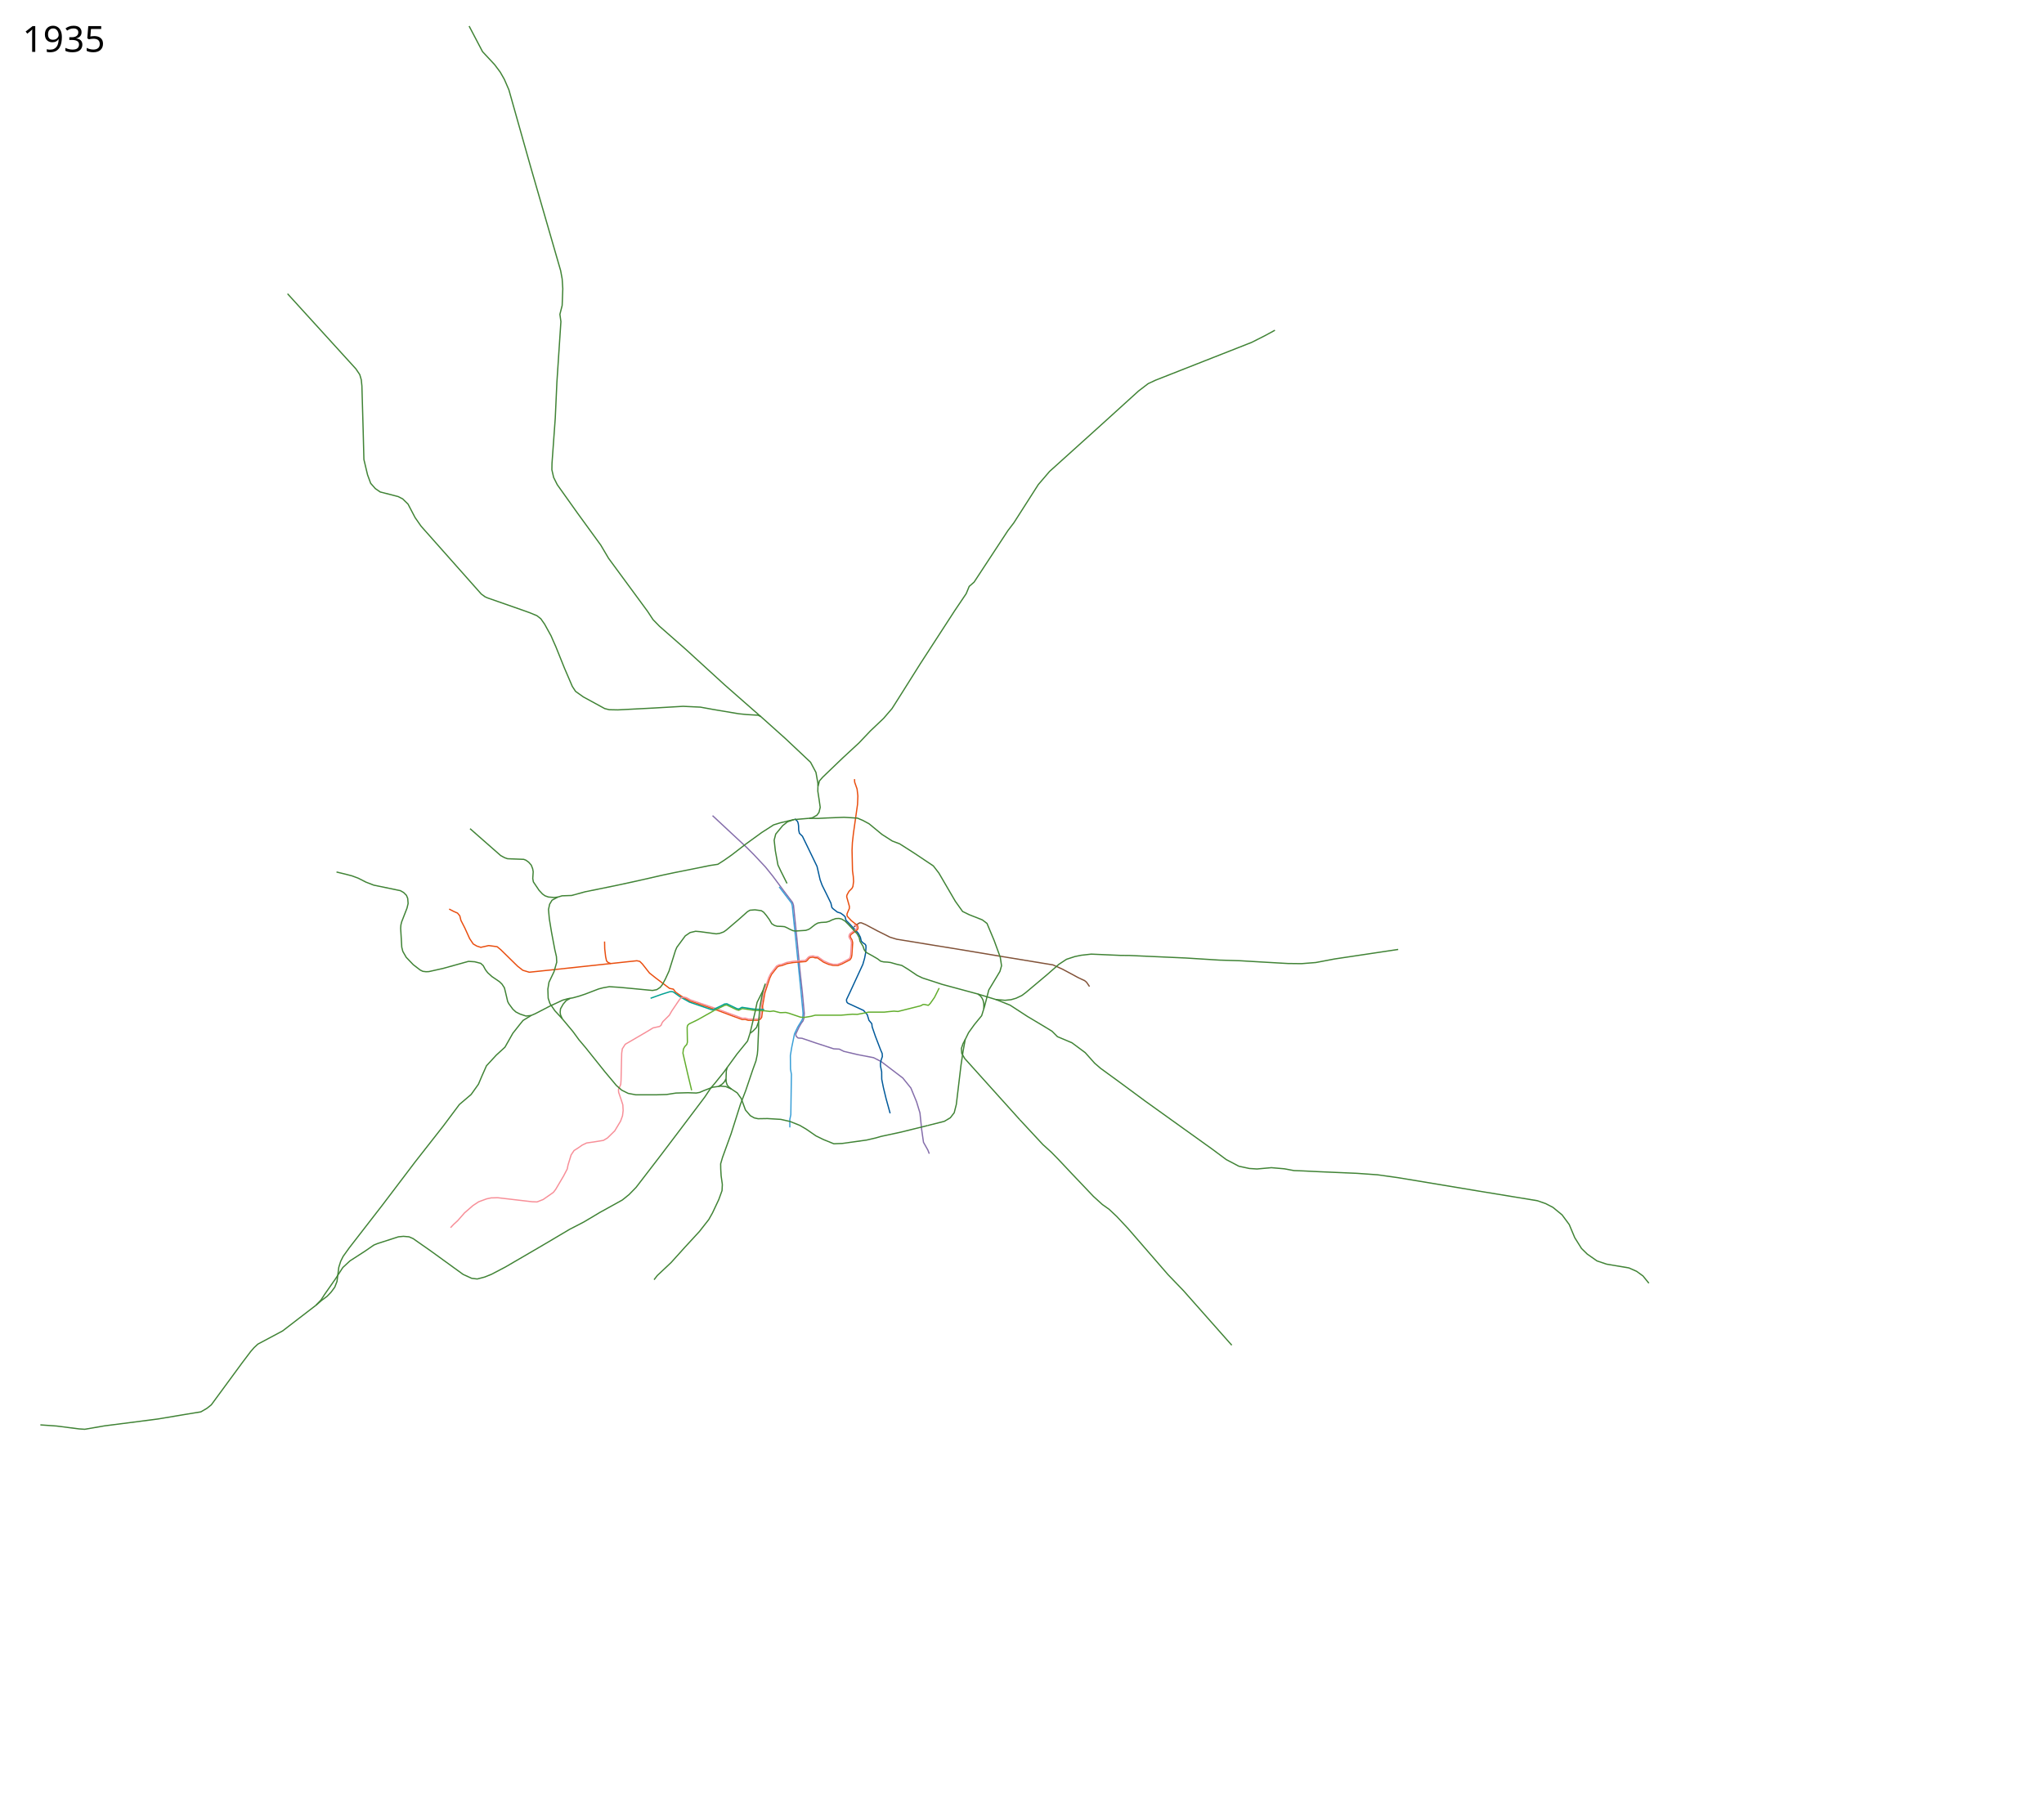
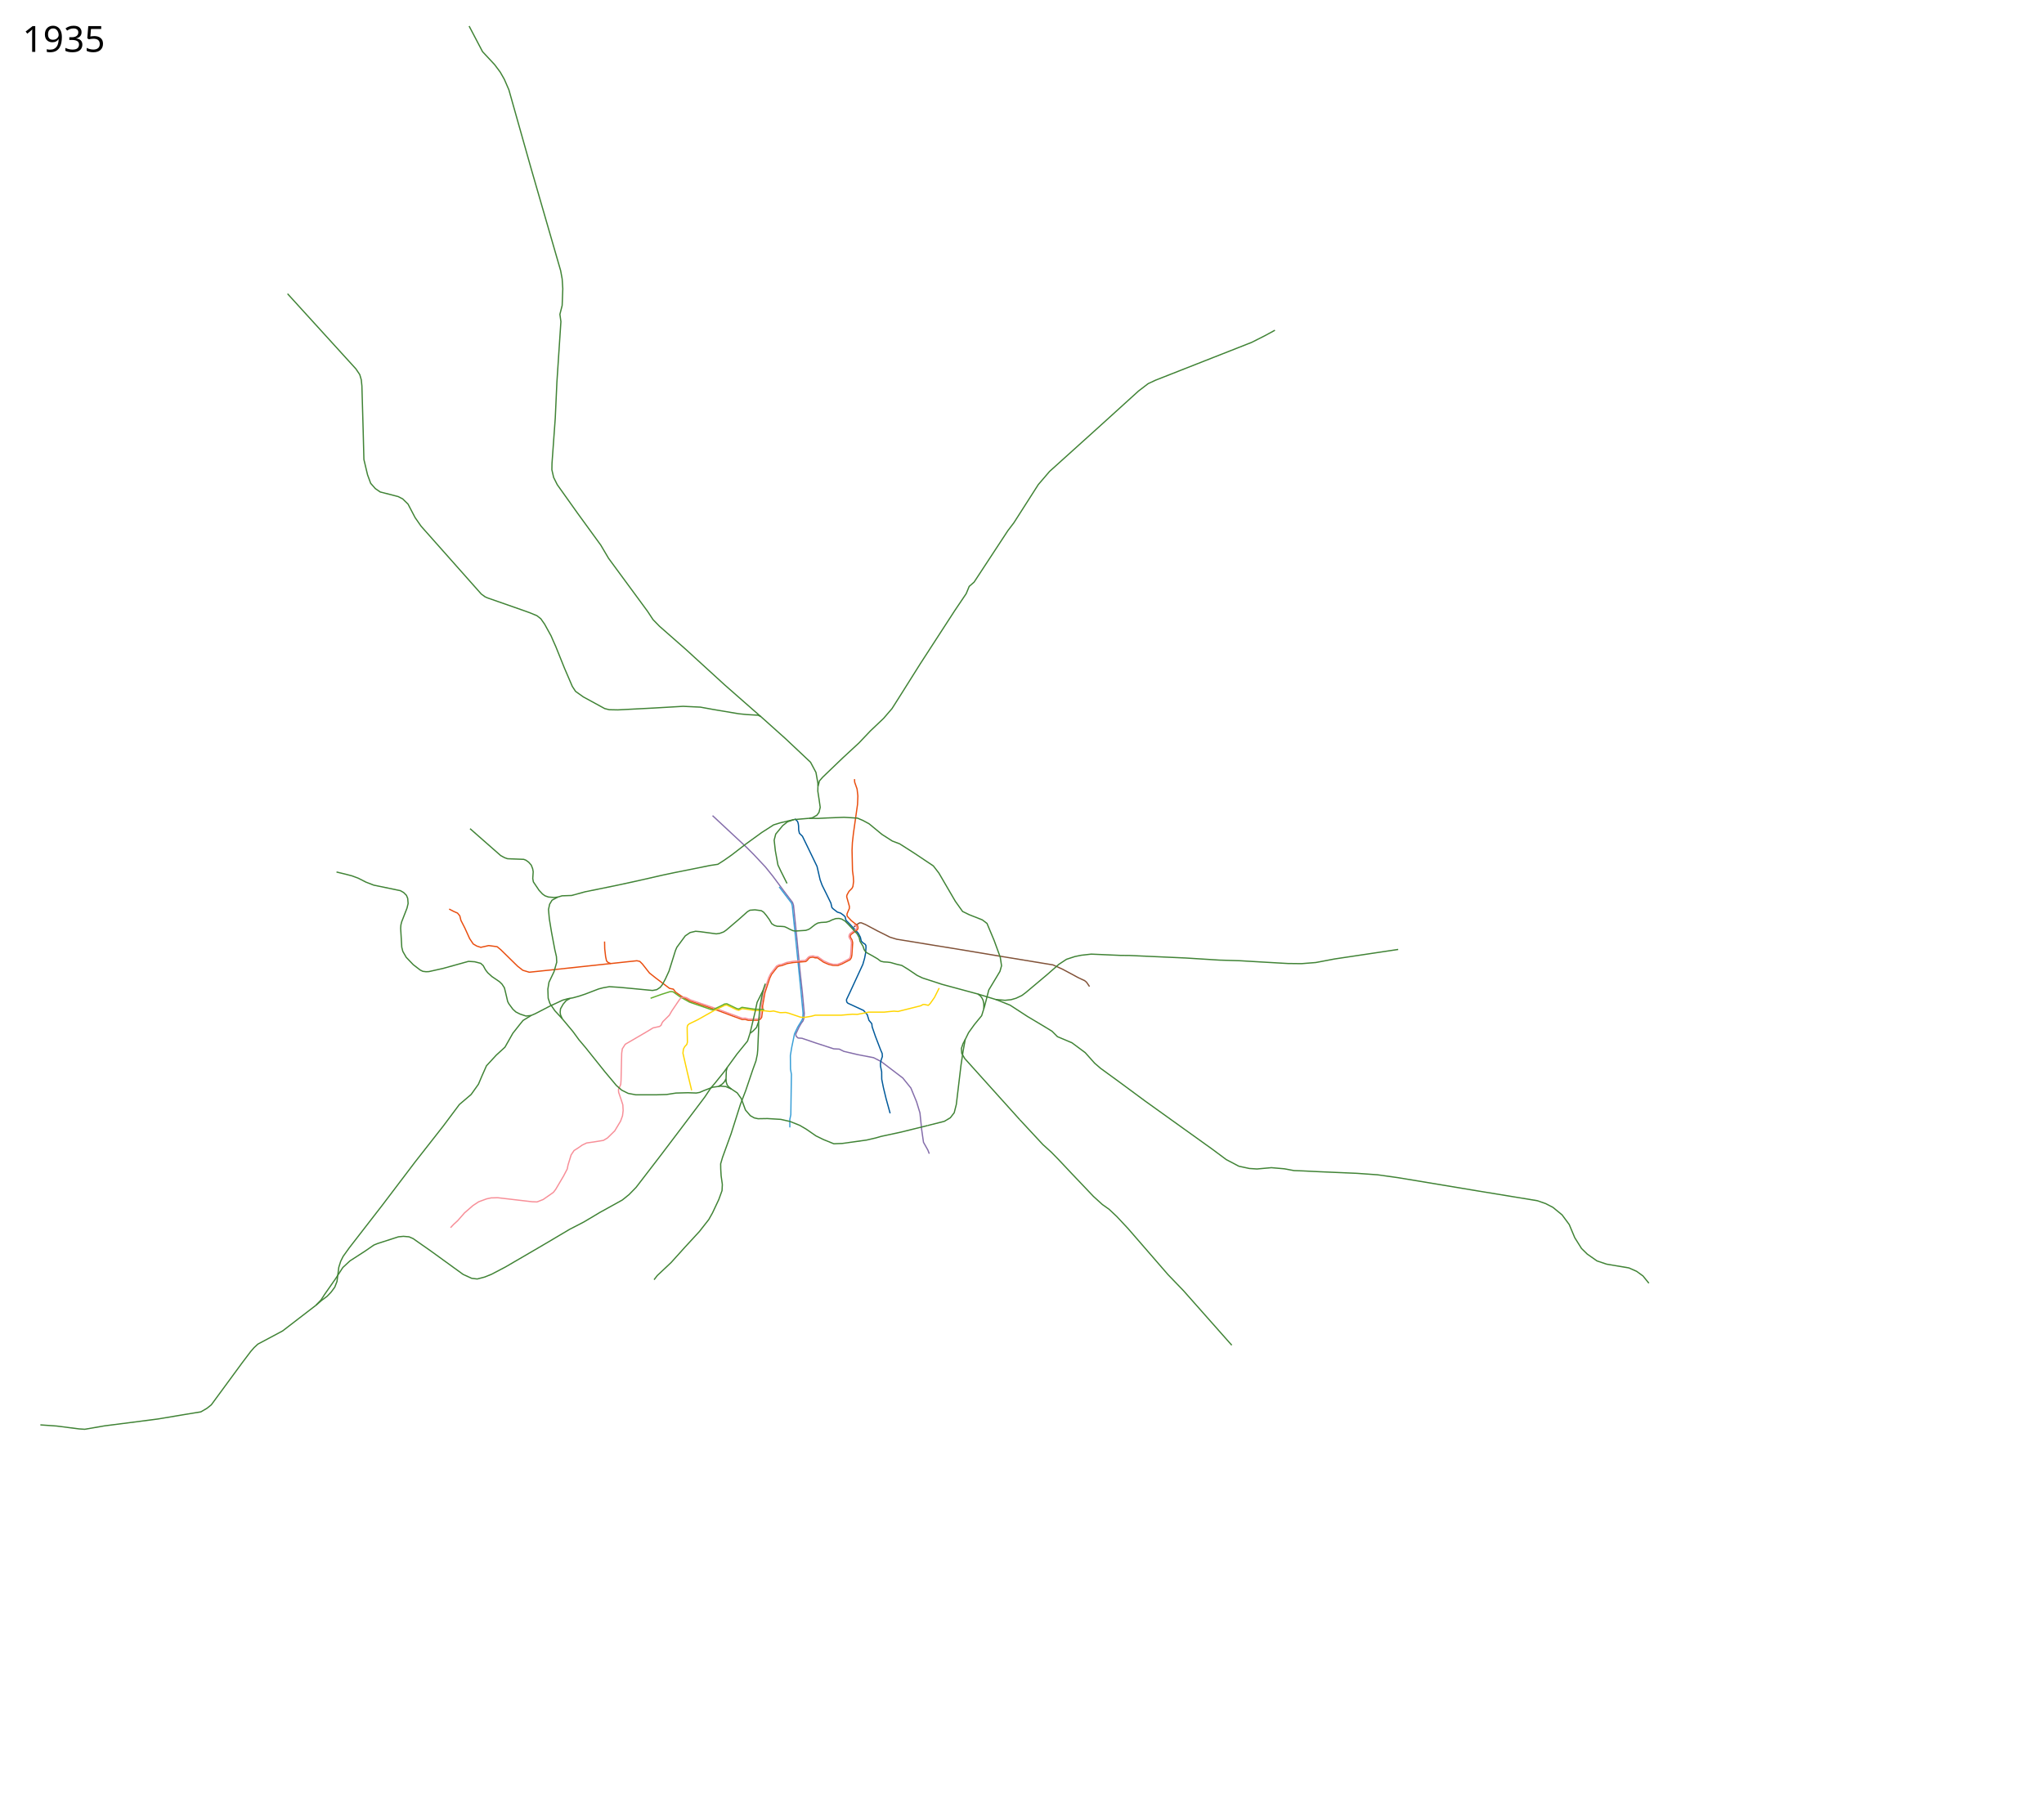
<svg xmlns="http://www.w3.org/2000/svg" width="8150" height="7250" viewBox="-1310, -2510, 8150, 7250">
  <path style="fill:none;stroke:#815238;stroke-width:5;stroke-linecap:butt;stroke-linejoin:round;stroke-miterlimit:4;stroke-dasharray:none;stroke-opacity:1" d="m3034.132 1424.379-1.528-2.387-10.315-14.932-7.219-6.049-25.307-11.874-63.706-34.215-37.767-16.95-48.838-7.98-160.804-26.422-194.513-32.342-70.607-11.389-148.049-24.143-26.876-8.2-50.653-25.356-47.087-25.056-16.29-6.778-6.26-.025-5.659 2.72-5.798 4.51-12.18 9.769" />
  <path style="fill:none;stroke:#846daa;stroke-width:5;stroke-linecap:butt;stroke-linejoin:round;stroke-miterlimit:4;stroke-dasharray:none;stroke-opacity:1" d="m1531.116 742.747 22.353 20.85 114.027 106.297 27.057 27.057 47.673 50.894 28.99 36.076 43.163 57.98 35.73 47.117 3.78 11.44 13.96 135.998 11.596 122.402 9.663 88.903 7.845 83.942-1.794 20.083-3.25 9.458-7.1 9.518-8.263 14.218-13.888 29.348 1.97 8.34 7.279 6.856 15.89 1.181 52.85 18.054 73.495 23.973 22.339 1.187 18.33 8.999 56.034 13.172 62.366 11.937 30.278 15.461 86.326 65.711 32.21 39.942 22.549 54.759 13.528 44.451 7.087 68.288 7.086 48.96 17.394 30.923 5.59 14.536" />
  <path style="fill:none;stroke:#00599a;stroke-width:5;stroke-linecap:butt;stroke-linejoin:round;stroke-miterlimit:4;stroke-dasharray:none;stroke-opacity:1" d="m1858.541 755.88 3.672 2.12 7.703 7.701 2.897 8.5 1.307 9.766.5 16.525 2.893 12.71 11.99 11.746 21.51 44.302 36.72 76.018 12.24 53.148 8.053 21.904 17.716 35.754 17.32 35.594 3.987 17.765 5.411 5.392 16.489 12.738 12.647 3.82 10.823 7.796 7.27 6.706 3.407 14.313 12.877 12.725 8.51 8.971 7.693 8.195 19.87 21.64 8.51 15.977 3.404 14.952 5.086 5.825 11.033 7.844 2.518 4.598.335 8.065-1.61 22.225-3.866 19.971-7.086 24.803-51.749 112.17-13.292 27.928.01 5.523 1.547 5.227 3.948 4.06 62.565 28.88 14.624 16.782 6.819 22.584 11.22 13.339 1.506 12.819 12.734 37.044 21.013 54.795 6.197 14.126.724 12.169-5.159 14.841-2.547 12.177.387 11.718 4.51 22.225.322 29.635 6.764 33.821 10.63 43.807 16.09 58.327" />
  <path d="m1796.902 1026.903 48.953 64.249 3.195 10.887 3.077 31.035 10.796 104.014 21.357 211.933 7.742 82.599-1.502 19.297-2.638 7.252-14.896 23.901-3.888 7.244-8.122 17.006-2.951 6.537-11.435 55.228-5.154 31.567.523 53.832 3.635 20.926-2.399 161.164-4.1 19.326.293 31.32" style="fill:none;stroke:#3a9fd7;stroke-width:5;stroke-linecap:butt;stroke-linejoin:round;stroke-miterlimit:4;stroke-dasharray:none;stroke-opacity:1" />
  <path d="m480.839 1115.342 17.394 9.02 16.105 7.086 9.02 10.952 4.509 18.038 15.461 30.278 19.327 42.519 14.173 21.26 14.173 8.374 16.105 5.154 31.567-7.086 33.5 4.509 14.817 12.24 66.999 65.71 20.615 16.106 25.768 7.73 86.326-9.018 342.726-36.72 11.596 2.576 10.308 10.308 28.346 36.076 25.124 19.97 54.759 41.231 15.461 3.221 8.731 11.885 21.76 15.139 13.96 8.408 21.905 11.919 108.551 36.72 57.658 21.582 42.013 15.407 11.844-.456 12.3 3.644 40.542-.455 7.744-4.556 5.011-7.288 4.1-30.52-.455-14.578 9.11-51.93 19.133-58.31 7.288-15.487 23.232-29.61 6.833-3.644 11.844-2.278 10.26-3.877 10.24-3.867 24.598-4.1 49.653-4.1 5.922-5.01 6.378-7.744 5.01-3.19 11.389-1.366 8.655 2.733h9.11l24.6 17.31 20.043 8.656 17.31 4.1 19.588.455 17.31-6.833 31.432-16.4 5.011-8.199 2.019-10.053 3.25-49.502-2.86-11.504-5.653-9.19-1.2-3.938.798-4.666 2.367-3.792 24.35-17.957 3.027-4.731.172-5.387-1.577-7.066-24.782-19.596-14.101-14.996-3.035-4.722-.042-7.56 4.512-10.742 4.62-10.2.326-8.572-10.868-38.625 1.2-7.105 7.91-14.305 11.845-11.844 3.929-7.76 2.607-19.984-1.162-19.449-3.096-23.415-1.823-81.54 1.367-30.521 4.1-36.443 16.399-116.161 1.367-33.254-3.19-27.788-9.565-27.332-.74-12.211" style="fill:none;stroke:#e94e0f;stroke-width:5;stroke-linecap:butt;stroke-linejoin:round;stroke-miterlimit:4;stroke-dasharray:none;stroke-opacity:1" />
-   <path style="fill:none;stroke:#62ad2d;stroke-width:5;stroke-linecap:butt;stroke-linejoin:round;stroke-miterlimit:4;stroke-dasharray:none;stroke-opacity:1" d="m1537.174 1520.027-66.166 37.252-32.722 15.796-6.46 5.813-1.953 7.954 1.035 59.446-2.476 8.969-8.317 8.963-5.154 9.663-1.933 16.106 18.039 78.595 16.672 69.609" />
+   <path style="fill:none;stroke:#ffd500;stroke-width:5;stroke-linecap:butt;stroke-linejoin:round;stroke-miterlimit:4;stroke-dasharray:none;stroke-opacity:1" d="m1537.174 1520.027-66.166 37.252-32.722 15.796-6.46 5.813-1.953 7.954 1.035 59.446-2.476 8.969-8.317 8.963-5.154 9.663-1.933 16.106 18.039 78.595 16.672 69.609" />
  <path style="fill:none;stroke:#f78f98;stroke-width:5;stroke-linecap:butt;stroke-linejoin:round;stroke-miterlimit:4;stroke-dasharray:none;stroke-opacity:1" d="m2095.142 1176.354 10.027 7.887.94 4.67.097 2.833-2.48 3.637-24.668 18.2-3.029 5.469-.913 6.32 1.52 4.922 6.156 9.297 2.196 9.896-3.12 48.735-1.77 9.112-3.773 6.024-29.304 15.783-17.809 6.818-17.491-.22-16.599-4.508-20.11-8.804-24.332-17.24-9.567-.095-9.4-2.94-13.006 1.88-6.092 3.698-6.735 7.859-4.99 4.318-48.276 3.798-26.485 4.736-19.473 7.62-11.236 1.766-9.37 5.084-23.25 30.204-7.595 15.281-20.23 60.09-9.057 52.99.73 14.516-3.458 28.557-4.61 6.624-6.293 3.094-37.65-.028-13.027-3.86-11.272.538-106.8-39.298-99.126-33.472" />
-   <path style="fill:none;stroke:#62ad2d;stroke-width:5;stroke-linejoin:round;stroke-miterlimit:4;stroke-dasharray:none;stroke-opacity:1" d="m1537.174 1520.027 11.996-5.65 31.034-15.4 7.408-.967 39.298 18.682 8.697 2.255 13.85-6.764 15.462 2.255 31.889 4.831 43.163 1.933 20.293 2.577 14.173-1.933 25.124 6.442h10.308l12.884-.644 12.885 3.221 45.74 15.462 14.817 1.288 27.701-4.51 16.75-4.51h103.075l45.096-3.864 19.327.644 20.615-3.866 24.48-5.153h63.134l17.394-1.933 20.615-1.933 16.106 1.29 48.96-12.24 41.23-10.309 9.664-5.154h7.086l14.173 3.221 7.73-7.73 16.75-23.837 18.683-37.364" />
-   <path style="fill:none;stroke:#00a092;stroke-width:5;stroke-linecap:butt;stroke-linejoin:round;stroke-miterlimit:4;stroke-dasharray:none;stroke-opacity:1" d="m1737.248 1516.237-39.843-1.81-49.04-7.27-12.275 6.792-7.865-1.608-40.162-19.366-9.594 1.192-9.37 5.18-6.116 2.937-19.445 9.332-8.264 4.071-5.863 1.683-89.927-30.776-37.243-20.854-21.754-15.598-6.67-4.605-5.888-.99-7.006.446-33.258 10.497-43.652 15.688" />
+   <path style="fill:none;stroke:#ffd500;stroke-width:5;stroke-linejoin:round;stroke-miterlimit:4;stroke-dasharray:none;stroke-opacity:1" d="m1537.174 1520.027 11.996-5.65 31.034-15.4 7.408-.967 39.298 18.682 8.697 2.255 13.85-6.764 15.462 2.255 31.889 4.831 43.163 1.933 20.293 2.577 14.173-1.933 25.124 6.442h10.308l12.884-.644 12.885 3.221 45.74 15.462 14.817 1.288 27.701-4.51 16.75-4.51h103.075l45.096-3.864 19.327.644 20.615-3.866 24.48-5.153h63.134l17.394-1.933 20.615-1.933 16.106 1.29 48.96-12.24 41.23-10.309 9.664-5.154h7.086l14.173 3.221 7.73-7.73 16.75-23.837 18.683-37.364" />
+   <path style="fill:none;stroke:#62ad2d;stroke-width:5;stroke-linecap:butt;stroke-linejoin:round;stroke-miterlimit:4;stroke-dasharray:none;stroke-opacity:1" d="m1737.248 1516.237-39.843-1.81-49.04-7.27-12.275 6.792-7.865-1.608-40.162-19.366-9.594 1.192-9.37 5.18-6.116 2.937-19.445 9.332-8.264 4.071-5.863 1.683-89.927-30.776-37.243-20.854-21.754-15.598-6.67-4.605-5.888-.99-7.006.446-33.258 10.497-43.652 15.688" />
  <path style="fill:none;stroke:#f78f98;stroke-width:5;stroke-linecap:butt;stroke-linejoin:round;stroke-miterlimit:4;stroke-dasharray:none;stroke-opacity:1" d="m1444.412 1478.145-17.235-9.157-10.589-2.545-10.773 3.199-5.671 5.499-31.594 46.64-9.689 16.874-25.549 25.418-4.313 6.854-2.506 7.223-6.283 5.3-26.306 5.83-29.047 17.604-81.816 47.673-11.596 18.038-2.577 17.394-2.577 108.23-1.288 16.749-9.02 19.971.645 10.952 10.952 32.21 5.798 18.04 1.288 22.547-2.577 21.26-7.73 21.258-23.192 38.654-28.99 28.346-16.106 9.663-35.432 5.798-31.567 4.51-17.394 8.374-16.75 11.596-16.105 10.308-11.596 17.394-12.24 39.942-3.222 16.105-14.817 28.346-31.567 53.47-9.019 11.596-40.586 28.346-24.48 9.664-18.683-.645-137.863-16.105-26.413.644-18.038 3.865-31.567 11.596-22.548 14.817-34.144 29.635-27.057 30.922-16.26 14.917-12.24 13.006" />
  <path d="m1723.624 347.924-143.16-125.638L1424.27 79.56l-104.427-91.77-26.122-26.83-21.84-33.146L1116.5-283.5l-31-52.5-92-126.5L912-577l-14.5-29-7-30.5.5-26 13-180 6.5-143 16-242-4-29 9-35.5 2.5-66.5-2.5-39-6-33-119-411.5-87.5-310-18-41.5-16.5-29-22.5-30-48-51.5-53.5-102M2755.588 1954.764 2537.02 1711.87l-12.342-21.156-1.367-19.588 6.833-19.588 8.341-15.664M2589.182 1454.21l10.459 8.137 5.425 7.151 4.54 8.903 3.04 13.604.13 20.877M1680.381 1611.394l-9.663 30.278-41.874 51.538-53.47 73.441-37.366 46.384-13.528 15.462-24.48 36.72-86.97 115.316-88.26 116.604-98.565 128.2-28.346 28.99-26.413 21.26-89.547 49.605-63.778 38.009-57.336 29.634-85.681 50.894-60.557 35.432-109.518 63.778-55.403 28.99-27.057 10.952-29.634 7.73-21.904-2.576-34.144-15.462-128.844-93.412-70.865-49.605-16.105-7.087-22.548-1.932-19.97 1.932-83.75 27.058-14.173 5.798-35.432 24.48-59.913 38.653-28.345 26.414-28.346 43.807-44.451 63.778-14.173 21.903-19.86 20.843M807.46 1539.885l-20.152 2.145-24.19-8.09-16.35-8.354-11.681-10.626-15.772-21.355-4.924-9.113-8.679-36.914-4.506-18.11-9.645-14.784-9.987-9.642-30.08-20.506-16.926-15.415-8.816-11.51-9.05-16.656-9.997-9.175-23.89-6.226-24.803-1.568-101.038 28.042-56.883 12.726-11.284.465-12.789-1.497-10.532-5.225-27.715-21.304-28.075-29.363-13.56-23.684-4.172-16.727-4.432-75.259 1.004-13.408 2.799-11.805 21.56-55.52 4.393-18.351-1.681-20.465-5.212-12.26-10.835-10.883-13.04-7.455-106.21-22.015-30.923-11.918-31.244-15.945-24.803-9.18-25.93-6.764-35.661-8.606M564.271 794.794l121.976 107.127 15.556 8.485 12.021 4.243 64.347 2.475 8.485 3.182 11.314 8.131 10.253 11.668 5.657 14.495L816 966.621l-1.768 26.87 2.475 13.435 22.628 33.588 13.788 14.849 9.9 7.071 13.788 4.95 22.628 1.768 14.317-1.482" style="fill:none;stroke:#408335;stroke-width:5;stroke-linecap:butt;stroke-linejoin:round;stroke-miterlimit:4;stroke-opacity:1;stroke-dasharray:none" />
  <path d="m2389.025 1978.6 66.355-16.749 23.836-14.173 15.462-19.97 8.375-32.856 18.682-156.546 8.375-56.047 8.375-46.384 13.528-27.702 23.192-32.211 28.99-35.432 11.596-37.365 16.75-65.067 44.452-74.085 6.442-22.548-5.154-34.144-24.48-66.999-28.346-67.643-18.683-14.173-52.182-20.615-26.413-12.885-28.99-40.586-65.71-112.738-21.904-28.346-76.018-50.894-58.624-37.365-28.99-10.951-41.23-26.414-51.538-42.518-25.125-13.529-21.26-9.019-53.47-3.221-66.355 2.577-38.009 1.933-33.49-.583M1589.665 1747.024 1586 1760.5l-1 31 .5 13.5 4 12 5.975 7.306 10.821 8.7M1585 1791.5l-5.5 11-6.5 7.5-5.5 5-12.87 7.754M1680.381 1611.394l12.24-9.663 13.916-14.337 8.388-23.779 3.293-38.022 2.417-25.099 11.423-59.758 9.546-27.93M1570.219 2213.742l-1.288 24.48-12.885 35.432-25.124 53.47-14.817 26.414-37.365 47.673-59.913 65.066L1366 2524.9l-55.403 52.182-12.655 16.451" style="fill:none;stroke:#408335;stroke-width:5;stroke-linecap:butt;stroke-linejoin:round;stroke-miterlimit:4;stroke-opacity:1;stroke-dasharray:none" />
  <path d="m1100.582 1244.832.644 29.634 3.625 31.182 3.71 16.814 6.37 6.072 10.542 4.227" style="fill:none;stroke:#e94e0f;stroke-width:5;stroke-linecap:butt;stroke-linejoin:round;stroke-miterlimit:4;stroke-dasharray:none;stroke-opacity:1" />
  <text x="-1220.547" y="4637.961" xml:space="preserve" style="font-size:144px;font-style:normal;font-weight:400;fill:#000;fill-opacity:1;stroke:none;font-family:Sans;-inkscape-font-specification:Sans" />
  <text x="-1220.547" y="-2303.039" xml:space="preserve" style="font-size:144px;font-style:normal;font-weight:400;fill:#000;fill-opacity:1;stroke:none;font-family:Sans;-inkscape-font-specification:Sans">
    <tspan x="-1220.547" y="-2303.039">1935</tspan>
  </text>
  <path d="M963.683 1471.276 947.5 1480.5l-12 14L925 1513l-1.5 14 1.5 10.5 6.795 15.27" style="fill:none;stroke:#408335;stroke-width:5;stroke-linecap:butt;stroke-linejoin:round;stroke-miterlimit:4;stroke-opacity:1;stroke-dasharray:none" />
  <path d="m1951.233 628.615-.113-15.027-7.7-43.226-21.55-40.523-99.815-94.01-98.578-88.28-10.884-5.273-45.096-2.577-32.21-3.22-103.076-17.395-49.605-9.02-68.932-3.22-55.403 3.22-67 3.866-137.219 7.087-34.788-.644-18.038-4.51-85.037-46.384-31.245-22.226-12.884-19.648-31.567-73.442-34.466-85.681-9.664-21.582-9.019-20.937-25.769-46.706-15.139-21.582-15.461-12.24L802.95-66.16l-18.682-6.764L634-125.5l-10-4.5-15-11-240-270.5-24-34.5-28-53.5-21.5-21-17.5-9-28.5-7.5-43.5-11-19.5-13.5-18.5-21-12.5-34-14.5-61-3-117.5-5-176-2.5-24.5-6-20.5-15.5-23-272.5-299.5M1951.233 628.615l6.058-24.313 13.279-15.106 78.845-75.768 65.21-60.307 46.096-48.423 52.72-50.143 33.25-38.653 36.077-56.942 76.268-121.258 137.508-212.093 45.956-68.11 12-29 19.5-17 134.5-205 24-31.5 97.5-152.5 45-52.5 188-169.5 166.5-151L3268-980l30-14 382.5-150.5 53.5-27 39.5-21.5M2755.588 1954.765l92.768 99.854 34.143 30.923 29.635 30.278 50.893 54.115 86.97 91.48 35.432 32.21 26.413 18.683 30.923 28.99 45.74 48.96 158.797 183.083 61.288 63.675 181.91 205.487 10.918 12.132M2660.832 1476.132l56.747 22.523 68.287 44.452 75.374 45.095 23.192 14.173 21.904 21.904 57.98 24.48 52.826 39.297 37.365 41.875 23.836 20.615 76.018 55.403 101.143 74.73 152.681 109.518 115.96 83.104 55.403 41.23 50.25 26.414 41.874 9.019 30.278 1.932 57.336-5.153 52.182 4.51 38.01 7.086 36.076 1.288 65.71 3.221 149.46 6.442 81.816 5.798 82.46 11.596 317.5 52.816 237.5 39 33 11.5 29 15 36.5 30 28.5 38.5 22 52.5 27 43 23 22.5 38.5 27 38.5 13 89 15 30.5 13.5 25.5 18.5 23.5 29" style="fill:none;stroke:#408335;stroke-width:5;stroke-linecap:butt;stroke-linejoin:round;stroke-miterlimit:4;stroke-dasharray:none;stroke-opacity:1" />
  <path d="m1714.925 1563.615-.079 29.74-1.288 29.957-2.255 53.793-1.61 17.716-5.476 26.09-12.563 34.789-28.345 83.749-20.938 54.437-37.042 116.926-34.466 95.023-7.409 25.446.322 20.616 1.61 27.701 4.832 34.144" style="fill:none;stroke:#408335;stroke-width:5;stroke-linecap:butt;stroke-linejoin:round;stroke-miterlimit:4;stroke-opacity:1;stroke-dasharray:none" />
  <path d="m1855.176 758.593-53.68 12.735-27.058 8.375-47.028 30.278-65.71 47.673-54.116 41.874-32.21 22.548-23.193 14.817-30.278 4.51-141.085 28.345-48.96 10.308-101.788 23.192-86.325 18.682-120.47 24.48-54.115 14.818-38.009 1.288-17.394 5.154-22.548 12.24-9.663 16.106-4.51 21.26 3.222 36.72 9.019 54.759 12.884 68.287 6.442 27.702 1.289 22.548-10.952 38.009-19.97 41.874-4.51 27.702 1.288 36.076 7.087 21.26 19.326 28.345 29.634 32.211 42.52 50.894 24.48 33.5 25.124 29.634 77.307 96.633 46.384 55.403 21.26 18.683 25.768 12.884 30.923 5.798h79.239l43.163-1.288 37.365-5.798 47.672-1.289 33.12 1.183 13.665-2.446 16.349-7.112 35.432-13.528 32.856-4.51 19.97 1.933 21.904 9.663 23.192 15.461 16.106 22.548 16.75 45.74 19.326 22.548 15.742 8.858 15.104 3.354 37.442-.616 53.47 3.22 36.72 8.376 38.654 15.461 26.413 15.461 38.01 26.413 30.278 14.818 41.23 16.75 33.5-1.29 97.277-13.528 36.076-8.375 22.548-6.442 77.951-16.75 106.94-26.413" style="fill:none;stroke:#408335;stroke-width:5;stroke-linecap:butt;stroke-linejoin:round;stroke-miterlimit:4;stroke-opacity:1;stroke-dasharray:none" />
  <path d="m1951.233 628.615-.346 16.768 5.154 33.5 4.365 30.956-4.942 20.26-8.515 11.134-17.47 9.88-12.015 2.24-62.287 5.24-25.38 8.905-18.87 15.007-27.877 33.783-6.264 24.238 4.739 42.497 10.335 56.561 12.542 26.369 23.598 47.135M3190.704 1300.336l-31.189-.101-118.537-5.154-39.941 4.51-25.125 5.153-33.5 10.952-30.278 19.971-47.028 41.23-85.038 71.509-15.461 11.596-23.192 10.952-19.995 5.825-24.36 2.445-36.228-3.092-71.65-21.921-143.143-38.66-77.95-25.447-20.938-9.986-36.194-24.447-25.33-15.494-20.936-4.832-23.515-6.764-12.884-1.611-14.575-.818-12.05-2.836-12.672-9.552-20.938-12.24-19.777-10.814-6.865-4.997-5.993-8.97-4.085-12.585-12.24-20.293-3.222-14.817-8.053-14.817-35.754-38.331-12.562-12.562-13.529-8.053-10.63-2.577-12.884.644-14.817 5.154-11.213 5.702-11.842 3.346-20.752 1.26-12.452 2.132-10.925 6.043-14.31 11.151-5.29 4.266-6.628 4.109-11.596 3.865-41.23 2.577-9.342-1.288-13.037-5.823-12.087-6.417-9.02-3.866-10.629-.966-18.36-.644-10.952-3.221-10.952-7.087-9.663-16.75-11.918-16.427-10.899-12.847-9.08-5.843-25.51-3.397-19.818 1.646-9.801 5.783-15.728 14.014-15.783 14.172-52.826 45.096-10.63 7.409-14.817 5.475-14.495 2.255-64.422-8.697-18.038-1.61-21.904 5.153-19.327 13.207-33.5 45.418-5.475 12.562-25.874 82.523-14.733 32.03-12.344 22.636-8.25 10.338-13.529 9.019-16.75 3.221-80.528-7.73-51.537-4.832-40.264-2.577-25.125 4.51-17.394 4.509-53.792 20.615-24.832 8.28-23.807 6.537-21.904 3.866-19.326 5.475-50.572 23.515-58.946 30.6-16.428 7.087-31.889 19.648-15.139 18.683-25.447 32.21-20.615 36.4-10.952 19.326-34.788 31.889-38.973 42.325-18.221 40.998-13.666 32.343-29.155 40.998-46.887 39.977-64.725 86.495-112.094 143.017-131.422 173.296L82.71 2466.277l-24.48 34.144-9.664 19.326-7.73 24.48-7.087 56.048-9.019 23.192-14.817 19.971-15.461 16.106-22.52 16.744-21.821 18.916-133.44 102.679L-282 2850.5l-15 14-13.5 15.5-34 45-123 167.5-17.5 14-24 14-67 11-104.5 17.5-213.5 27.5-78 13.5-22.5-1.5-90-11.5-64.5-4.5M4265 1276.399l-253.824 38.009-74.73 14.173-57.335 4.51-54.76-.645-101.786-5.798-86.97-5.154-83.749-2.577-133.998-8.374-227.144-10.207" style="fill:none;stroke:#408335;stroke-width:5;stroke-linecap:butt;stroke-linejoin:round;stroke-miterlimit:4;stroke-dasharray:none;stroke-opacity:1" />
  <path style="fill:none;stroke:#408335;stroke-width:5;stroke-linejoin:round;stroke-opacity:1;stroke-dasharray:none" d="m1680.381 1611.394 20.394-85.635 8.029-38.396 23.254-46.627" />
</svg>
